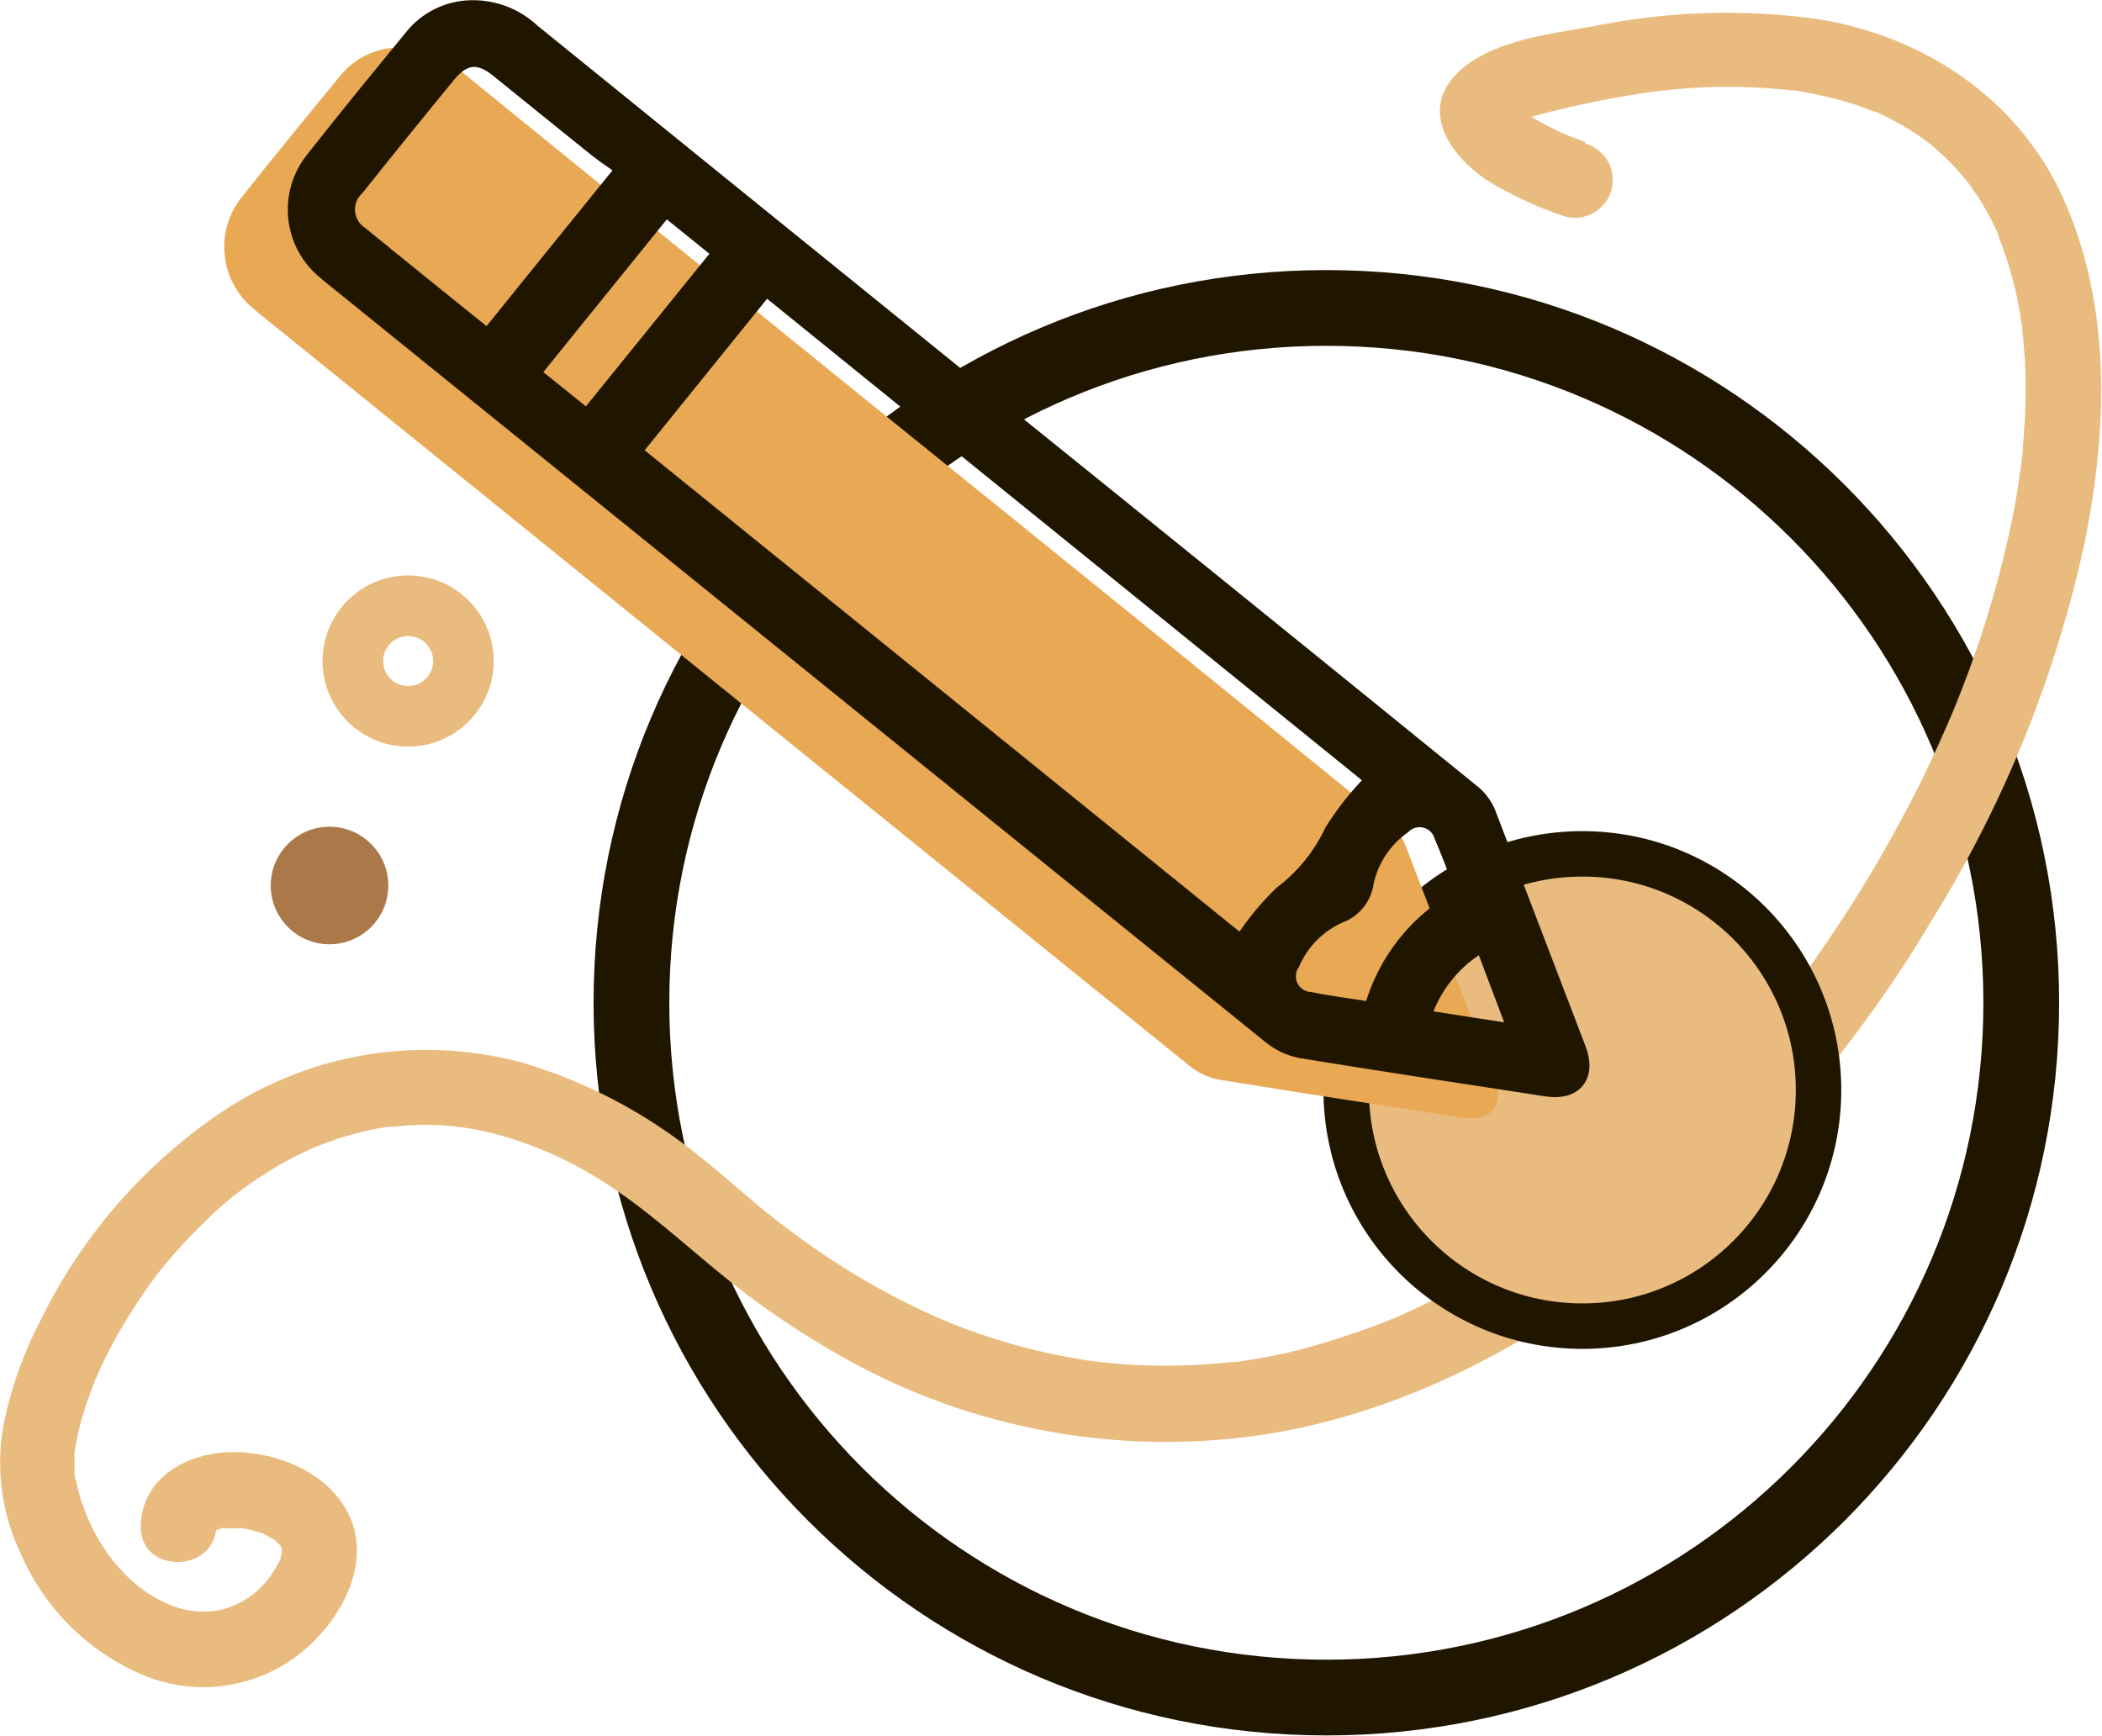
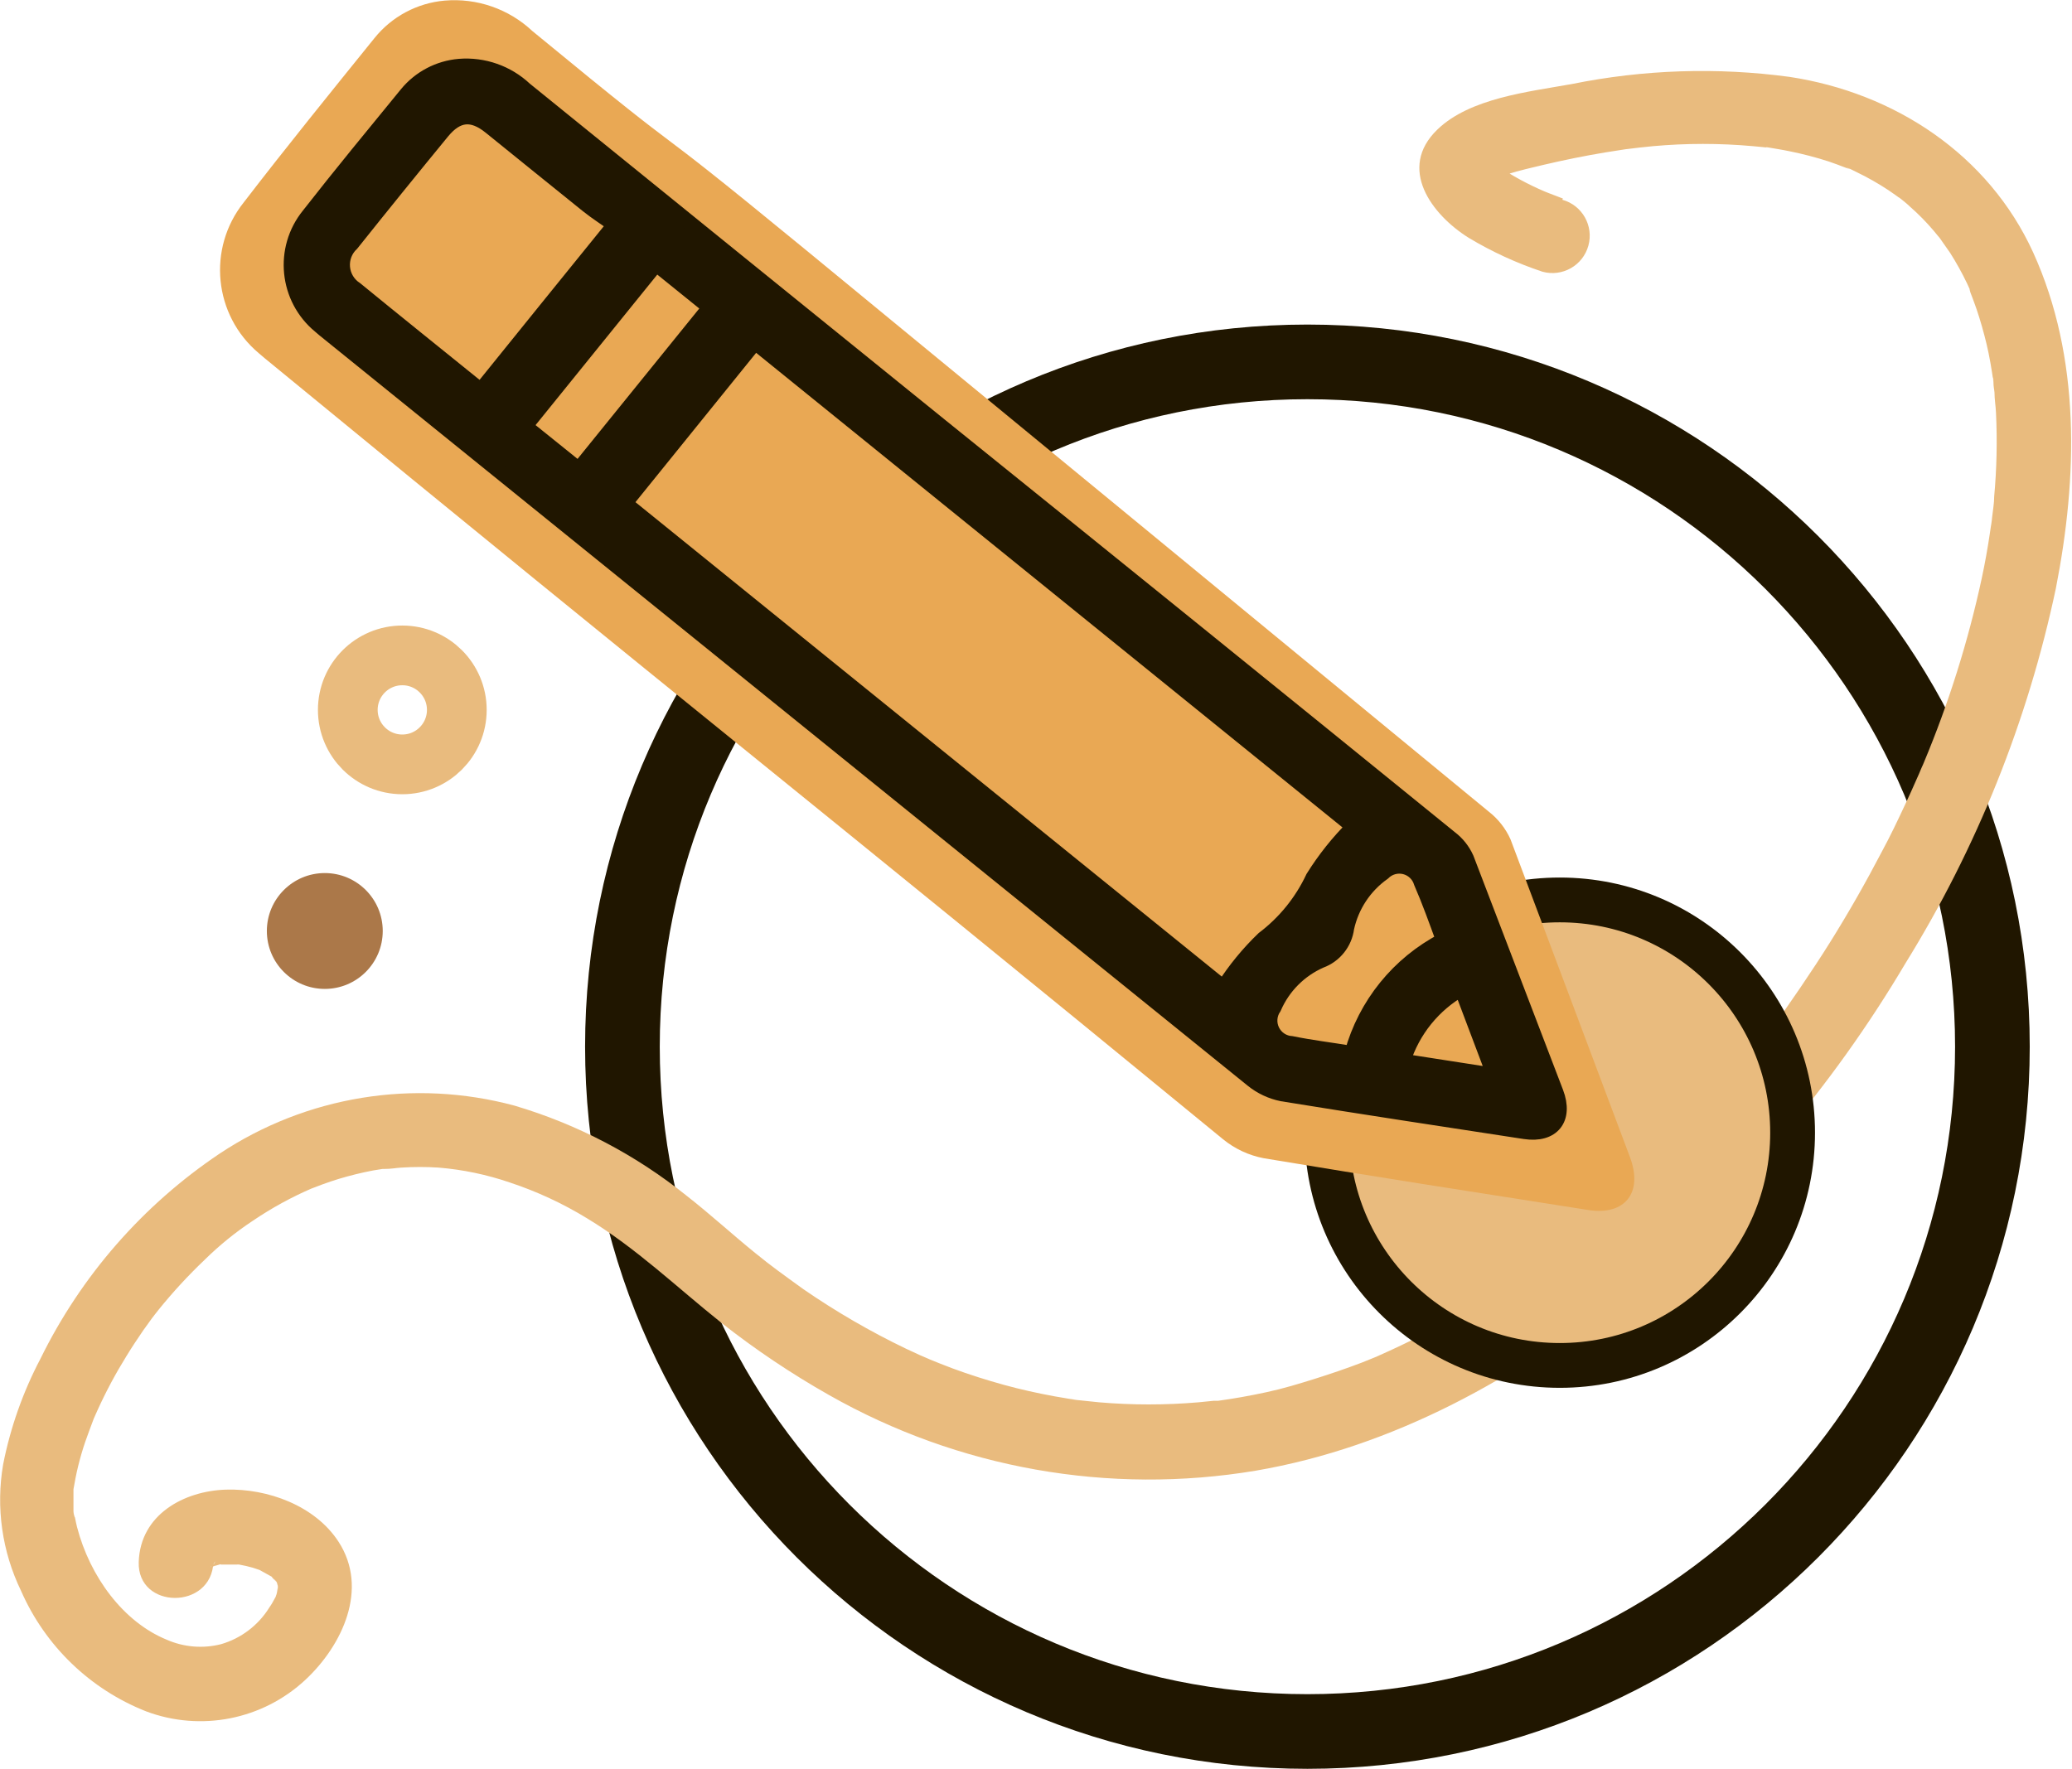
- <svg xmlns="http://www.w3.org/2000/svg" id="pencil" viewBox="0 0 138.75 114.57">
+ <svg xmlns="http://www.w3.org/2000/svg" id="Layer_6" data-name="Layer 6" viewBox="0 0 138.75 118.48">
  <defs>
    <style>.cls-1,.cls-7{fill:none;}.cls-1,.cls-4,.cls-6{stroke:#201600;}.cls-1,.cls-4,.cls-6,.cls-7{stroke-miterlimit:10;}.cls-1{stroke-width:5px;}.cls-2{fill:#ab7849;}.cls-3,.cls-4{fill:#e9bb7e;}.cls-4{stroke-width:3px;}.cls-5{fill:#e9a854;}.cls-6{fill:#201600;}.cls-7{stroke:#e9bb7e;stroke-width:4px;}</style>
  </defs>
-   <circle class="cls-1" cx="87.55" cy="66.2" r="45.87" />
-   <circle class="cls-2" cx="21.75" cy="58.46" r="3.88" />
-   <path class="cls-3" d="M326.2,572.79l-.44-.17-.55-.21-.27-.11c-.51-.2.55.25,0,0a19.07,19.07,0,0,1-3.11-1.69c-.31-.22.25.29-.16-.15l-.27-.27c-.23-.22.3.52.09.11a2.89,2.89,0,0,1,.12.58,3.34,3.34,0,0,1-.31.8c.21-.23-.54.3,0,0l.38-.21a4.56,4.56,0,0,1,.8-.31c.8-.25,1.62-.44,2.43-.63,1.36-.32,2.74-.6,4.12-.83l.83-.13.51-.08c.41-.06-.62.08,0,0s1.25-.15,1.87-.21a37.26,37.26,0,0,1,6.68,0l.73.07c.71.08-.08,0,.2,0,.51.09,1,.16,1.52.27a23.84,23.84,0,0,1,2.61.68c.39.13.78.28,1.17.43.65.24-.15-.09.1,0s.4.19.6.28a18.27,18.27,0,0,1,2.15,1.22c.32.21.62.44.93.66-.37-.26-.31-.25,0,0s.35.29.52.45a15.2,15.2,0,0,1,1.59,1.62c.14.16.26.33.39.47s-.35-.5,0,0,.47.67.7,1a19.63,19.63,0,0,1,1.14,2.06l.21.46c.29.6-.19-.52,0,.11.14.38.29.75.42,1.14.26.77.48,1.55.67,2.34s.34,1.69.46,2.54c-.07-.5,0-.34,0,0s.05.46.07.7c0,.45.08.9.1,1.35a40.39,40.39,0,0,1-.12,5.61c0,.47-.09.93-.14,1.4,0,.12-.12.89-.06.45l-.09.62q-.22,1.5-.54,3a70.58,70.58,0,0,1-3.89,12.38c-.28.67.11-.26-.18.41-.09.23-.19.45-.29.67-.25.57-.5,1.13-.76,1.68-.5,1.07-1,2.13-1.57,3.18-1.08,2.07-2.24,4.11-3.48,6.09s-2.63,4-4.06,6l-.52.69-.24.31c-.38.5.23-.28,0,0-.37.48-.75,1-1.14,1.43q-1.15,1.43-2.37,2.79-2.38,2.68-5,5.15c-.86.81-1.73,1.59-2.62,2.35-.44.36-.87.73-1.31,1.08l-.74.59a4.41,4.41,0,0,1-.39.3,59,59,0,0,1-11.86,7c-.34.15.34-.13-.23.1l-.84.34c-.53.2-1.07.4-1.6.58-1.05.36-2.1.69-3.17,1s-2.19.54-3.3.74c-.53.09-1.06.18-1.59.25l-.3,0-1,.1a39,39,0,0,1-6.66,0l-1.64-.17c-.46-.06,0,0,.12,0l-.46-.06-1-.17c-1.14-.21-2.28-.46-3.4-.77s-2.3-.68-3.43-1.1c-.56-.21-1.11-.43-1.67-.66.57.24-.4-.18-.52-.23l-.93-.43a51,51,0,0,1-6.89-4c-1.38-1-2.13-1.53-3.22-2.42-1.54-1.25-3-2.59-4.56-3.81A33.64,33.64,0,0,0,256,633.55a24.28,24.28,0,0,0-19.75,3.21,35.22,35.22,0,0,0-12,13.74,26,26,0,0,0-2.5,7.08,14,14,0,0,0,1.2,8.47,15.26,15.26,0,0,0,8.37,8.07A10.32,10.32,0,0,0,242,672c2.47-2.31,4.25-6.1,2.21-9.24-1.57-2.42-4.76-3.58-7.55-3.49s-5.73,1.66-5.83,4.85,4.89,3.22,5,0c0-.52-.14.48,0,.17s.2-.27-.09.16c.21-.32-.33.48,0,0s-.2.18-.18.14.26-.17.31-.18c.32-.07-.62.11-.11,0a3.59,3.59,0,0,0,.47-.12c.58-.19-.19,0,.17,0s.61,0,.9,0c.63,0-.11-.05.26,0a9.24,9.24,0,0,1,.91.21l.45.15c.35.12-.53-.28,0,0l.63.35c.56.33-.11-.21.31.26l.23.25c-.49-.55,0-.08,0,0s.24.76-.05-.15a3,3,0,0,0,.1.32c.22.49,0-.4,0-.07a3.49,3.49,0,0,1,0,.46c0-.57,0,.07-.12.31-.2.65.14-.24-.06.14s-.25.45-.4.67a5.66,5.66,0,0,1-3.21,2.43,5.61,5.61,0,0,1-3.65-.3c-2.91-1.19-5.14-4.23-6-7.54-.09-.35-.14-.71-.24-1.06.21.77,0,.27,0,0,0-.44,0-.87,0-1.31s0-.35,0-.17c.05-.23.08-.47.13-.71.11-.57.25-1.13.41-1.68s.32-1,.51-1.51c.1-.28.21-.55.31-.83.18-.43,0,0,0,0,.08-.18.16-.37.25-.56a31.61,31.61,0,0,1,1.94-3.63c.36-.59.74-1.16,1.13-1.73l.54-.75.29-.38c-.28.37.13-.17.19-.24a35.15,35.15,0,0,1,3.1-3.36,21.41,21.41,0,0,1,3.21-2.6,24.06,24.06,0,0,1,4-2.19c-.31.13.53-.2.67-.25.36-.13.71-.25,1.07-.36a22.44,22.44,0,0,1,2.32-.57l.62-.1c-.11,0-.42,0,.1,0s.77-.07,1.16-.09a19.12,19.12,0,0,1,2.51,0,19.68,19.68,0,0,1,4.77,1,24.82,24.82,0,0,1,5.15,2.39c3.31,2,6,4.61,9,7a57.09,57.09,0,0,0,7.21,4.84,43.37,43.37,0,0,0,28.58,5.07c9.22-1.58,17.64-6.24,24.83-12.09a84.22,84.22,0,0,0,18.68-21.9,78.7,78.7,0,0,0,10.07-25.11c1.46-7.45,1.68-15.45-1.52-22.5-3-6.57-9.28-10.69-16.31-11.76a43.87,43.87,0,0,0-14.59.48c-2.89.52-6.82.94-9,3.05-2.69,2.6-.38,5.7,2.1,7.25a24.82,24.82,0,0,0,4.94,2.27,2.5,2.5,0,0,0,1.33-4.82Z" transform="translate(-221.54 -563.4)" />
-   <circle class="cls-4" cx="104.45" cy="71.96" r="15.59" />
-   <path class="cls-5" d="M247.5,566.56A5,5,0,0,0,244,568.4c-2.18,2.66-4.37,5.32-6.49,8a5.26,5.26,0,0,0,.74,7.36c.19.17.39.33.59.49q30.59,24.76,61.2,49.5a4.37,4.37,0,0,0,2,.93c5.35.88,10.72,1.69,16.08,2.51,1.83.28,2.73-.85,2.07-2.59-2-5.18-3.93-10.36-5.93-15.52a3.45,3.45,0,0,0-1.08-1.35Q296.31,604,279.37,590.34,265.6,579.19,251.84,568A5.66,5.66,0,0,0,247.5,566.56Z" transform="translate(-221.54 -563.4)" />
-   <path class="cls-6" d="M252.3,563.93a5.12,5.12,0,0,0-3.53,1.86c-2.2,2.69-4.41,5.37-6.55,8.11a5.3,5.3,0,0,0,.75,7.43c.19.17.39.33.59.49q30.92,25,61.84,50a4.61,4.61,0,0,0,2,.94c5.41.88,10.84,1.7,16.25,2.53,1.85.28,2.76-.86,2.09-2.62-2-5.23-4-10.46-6-15.68a3.52,3.52,0,0,0-1.09-1.37Q301.62,601.79,284.51,588q-13.92-11.26-27.82-22.53A5.74,5.74,0,0,0,252.3,563.93Zm51.17,61.71L263.39,593.2l8.71-10.78,40.08,32.45a19,19,0,0,0-2.71,3.4,11,11,0,0,1-3.32,4.1A17.78,17.78,0,0,0,303.47,625.64Zm-40.77-51.1c-3.07,3.79-6,7.41-8.95,11.07a2.2,2.2,0,0,1-.3-.2c-2.7-2.18-5.4-4.35-8.09-6.55a1.94,1.94,0,0,1-.27-3.05q3-3.76,6.07-7.5c1-1.21,2-1.31,3.23-.31,2.17,1.75,4.33,3.51,6.5,5.25C261.49,573.73,262.14,574.14,262.7,574.54Zm-6,13.5,8.78-10.86,3.59,2.9-8.78,10.85Zm55.33,42c-1.41-.23-2.73-.39-4-.65a1.54,1.54,0,0,1-1.18-2.41,6.06,6.06,0,0,1,3.12-3.14,2.7,2.7,0,0,0,1.75-2.19,6.12,6.12,0,0,1,2.44-3.69,1.53,1.53,0,0,1,2.55.64c.54,1.24,1,2.53,1.49,3.87A12.18,12.18,0,0,0,312.07,630.05Zm3.46.53a8.48,8.48,0,0,1,3.92-4.85l2.19,5.8Z" transform="translate(-221.54 -563.4)" />
-   <circle class="cls-7" cx="26.94" cy="43.64" r="3.65" />
+   <circle class="cls-1" cx="87.55" cy="70.11" r="45.87" />
+   <circle class="cls-2" cx="21.75" cy="62.36" r="3.88" />
+   <path class="cls-3" d="M326.2,572.79l-.44-.17-.55-.21-.27-.11c-.51-.2.55.25,0,0a19.07,19.07,0,0,1-3.11-1.69c-.31-.22.25.29-.16-.15l-.27-.27c-.23-.22.3.52.09.11a2.89,2.89,0,0,1,.12.58,3.34,3.34,0,0,1-.31.8c.21-.23-.54.3,0,0l.38-.21a4.56,4.56,0,0,1,.8-.31c.8-.25,1.62-.44,2.43-.63,1.36-.32,2.74-.6,4.12-.83l.83-.13.51-.08c.41-.06-.62.08,0,0s1.25-.15,1.87-.21a37.26,37.26,0,0,1,6.68,0l.73.07c.71.08-.08,0,.2,0,.51.09,1,.16,1.52.27a23.84,23.84,0,0,1,2.61.68c.39.13.78.28,1.17.43.65.24-.15-.09.1,0s.4.19.6.28a18.27,18.27,0,0,1,2.15,1.22c.32.21.62.44.93.66-.37-.26-.31-.25,0,0s.35.29.52.45a15.2,15.2,0,0,1,1.59,1.62c.14.16.26.33.39.47s-.35-.5,0,0,.47.67.7,1a19.63,19.63,0,0,1,1.14,2.06l.21.46c.29.6-.19-.52,0,.11.14.38.29.75.42,1.14.26.77.48,1.55.67,2.34s.34,1.69.46,2.54c-.07-.5,0-.34,0,0s.05.46.07.7c0,.45.08.9.1,1.35a40.39,40.39,0,0,1-.12,5.61c0,.47-.09.93-.14,1.4,0,.12-.12.89-.06.45l-.09.62q-.22,1.5-.54,3a70.58,70.58,0,0,1-3.89,12.38c-.28.67.11-.26-.18.41-.09.23-.19.45-.29.67-.25.57-.5,1.13-.76,1.68-.5,1.07-1,2.13-1.57,3.18-1.08,2.07-2.24,4.11-3.48,6.09s-2.63,4-4.06,6l-.52.69-.24.31c-.38.5.23-.28,0,0-.37.48-.75,1-1.14,1.43q-1.15,1.43-2.37,2.79-2.38,2.68-5,5.15c-.86.81-1.73,1.59-2.62,2.35-.44.36-.87.73-1.31,1.08l-.74.59a4.41,4.41,0,0,1-.39.3,59,59,0,0,1-11.86,7c-.34.15.34-.13-.23.1l-.84.34c-.53.2-1.07.4-1.6.58-1.05.36-2.1.69-3.17,1s-2.19.54-3.3.74c-.53.09-1.06.18-1.59.25l-.3,0-1,.1a39,39,0,0,1-6.66,0l-1.64-.17c-.46-.06,0,0,.12,0l-.46-.06-1-.17c-1.14-.21-2.28-.46-3.4-.77s-2.3-.68-3.43-1.1c-.56-.21-1.11-.43-1.67-.66.57.24-.4-.18-.52-.23l-.93-.43a51,51,0,0,1-6.89-4c-1.38-1-2.13-1.53-3.22-2.42-1.54-1.25-3-2.59-4.56-3.81A33.64,33.64,0,0,0,256,633.55a24.28,24.28,0,0,0-19.75,3.21,35.22,35.22,0,0,0-12,13.74,26,26,0,0,0-2.5,7.08,14,14,0,0,0,1.2,8.47,15.26,15.26,0,0,0,8.37,8.07A10.32,10.32,0,0,0,242,672c2.47-2.31,4.25-6.1,2.21-9.24-1.57-2.42-4.76-3.58-7.55-3.49s-5.73,1.66-5.83,4.85,4.89,3.22,5,0c0-.52-.14.48,0,.17s.2-.27-.09.16c.21-.32-.33.48,0,0s-.2.18-.18.14.26-.17.31-.18c.32-.07-.62.11-.11,0a3.59,3.59,0,0,0,.47-.12c.58-.19-.19,0,.17,0s.61,0,.9,0c.63,0-.11-.05.26,0a9.24,9.24,0,0,1,.91.21l.45.15c.35.12-.53-.28,0,0l.63.35c.56.33-.11-.21.31.26l.23.25c-.49-.55,0-.08,0,0s.24.76-.05-.15a3,3,0,0,0,.1.32c.22.49,0-.4,0-.07a3.49,3.49,0,0,1,0,.46c0-.57,0,.07-.12.31-.2.65.14-.24-.06.14s-.25.45-.4.67a5.66,5.66,0,0,1-3.21,2.43,5.61,5.61,0,0,1-3.65-.3c-2.91-1.19-5.14-4.23-6-7.54-.09-.35-.14-.71-.24-1.06.21.77,0,.27,0,0,0-.44,0-.87,0-1.31s0-.35,0-.17c.05-.23.08-.47.13-.71.11-.57.25-1.13.41-1.68s.32-1,.51-1.51c.1-.28.21-.55.31-.83.18-.43,0,0,0,0,.08-.18.16-.37.25-.56a31.61,31.61,0,0,1,1.94-3.63c.36-.59.74-1.16,1.13-1.73l.54-.75.29-.38c-.28.37.13-.17.19-.24a35.15,35.15,0,0,1,3.1-3.36,21.41,21.41,0,0,1,3.21-2.6,24.06,24.06,0,0,1,4-2.19c-.31.13.53-.2.67-.25.36-.13.71-.25,1.07-.36a22.44,22.44,0,0,1,2.32-.57l.62-.1c-.11,0-.42,0,.1,0s.77-.07,1.16-.09a19.12,19.12,0,0,1,2.51,0,19.68,19.68,0,0,1,4.77,1,24.82,24.82,0,0,1,5.15,2.39c3.31,2,6,4.61,9,7a57.09,57.09,0,0,0,7.21,4.84,43.37,43.37,0,0,0,28.58,5.07c9.22-1.58,17.64-6.24,24.83-12.09a84.22,84.22,0,0,0,18.68-21.9,78.7,78.7,0,0,0,10.07-25.11c1.46-7.45,1.68-15.45-1.52-22.5-3-6.57-9.28-10.69-16.31-11.76a43.87,43.87,0,0,0-14.59.48c-2.89.52-6.82.94-9,3.05-2.69,2.6-.38,5.7,2.1,7.25a24.82,24.82,0,0,0,4.94,2.27,2.5,2.5,0,0,0,1.33-4.82Z" transform="translate(-221.54 -559.49)" />
+   <circle class="cls-4" cx="104.45" cy="75.87" r="15.59" />
+   <path class="cls-5" d="M251.32,559.53a6.79,6.79,0,0,0-4.71,2.52c-2.94,3.64-5.89,7.28-8.75,11a7.27,7.27,0,0,0,1,10.09c.26.23.52.44.79.66,27.59,22.67,36.18,29.34,63.79,52a6.13,6.13,0,0,0,2.72,1.27c7.24,1.21,14.49,2.33,21.74,3.47,2.46.38,3.68-1.16,2.79-3.54-2.67-7.1-5.33-14.21-8-21.29a4.9,4.9,0,0,0-1.45-1.85Q298.33,595,275.44,576.18c-12.42-10.2-5.84-4.39-18.25-14.61A7.63,7.63,0,0,0,251.32,559.53Z" transform="translate(-221.54 -559.49)" />
+   <path class="cls-6" d="M252.3,563.93a5.12,5.12,0,0,0-3.53,1.86c-2.2,2.69-4.41,5.37-6.55,8.11a5.3,5.3,0,0,0,.75,7.43c.19.17.39.33.59.49q30.92,25,61.84,50a4.61,4.61,0,0,0,2,.94c5.41.88,10.84,1.7,16.25,2.53,1.85.28,2.76-.86,2.09-2.62-2-5.23-4-10.46-6-15.68a3.52,3.52,0,0,0-1.09-1.37Q301.62,601.79,284.51,588q-13.92-11.26-27.82-22.53A5.74,5.74,0,0,0,252.3,563.93Zm51.17,61.71L263.39,593.2l8.71-10.78,40.08,32.45a19,19,0,0,0-2.71,3.4,11,11,0,0,1-3.32,4.1A17.78,17.78,0,0,0,303.47,625.64Zm-40.77-51.1c-3.07,3.79-6,7.41-8.95,11.07a2.2,2.2,0,0,1-.3-.2c-2.7-2.18-5.4-4.35-8.09-6.55a1.94,1.94,0,0,1-.27-3.05q3-3.76,6.07-7.5c1-1.21,2-1.31,3.23-.31,2.17,1.75,4.33,3.51,6.5,5.25C261.49,573.73,262.14,574.14,262.7,574.54Zm-6,13.5,8.78-10.86,3.59,2.9-8.78,10.85Zm55.33,42c-1.41-.23-2.73-.39-4-.65a1.54,1.54,0,0,1-1.18-2.41,6.06,6.06,0,0,1,3.12-3.14,2.7,2.7,0,0,0,1.75-2.19,6.12,6.12,0,0,1,2.44-3.69,1.53,1.53,0,0,1,2.55.64c.54,1.24,1,2.53,1.49,3.87A12.18,12.18,0,0,0,312.07,630.05Zm3.46.53a8.48,8.48,0,0,1,3.92-4.85l2.19,5.8Z" transform="translate(-221.54 -559.49)" />
+   <circle class="cls-7" cx="26.94" cy="47.55" r="3.65" />
</svg>
